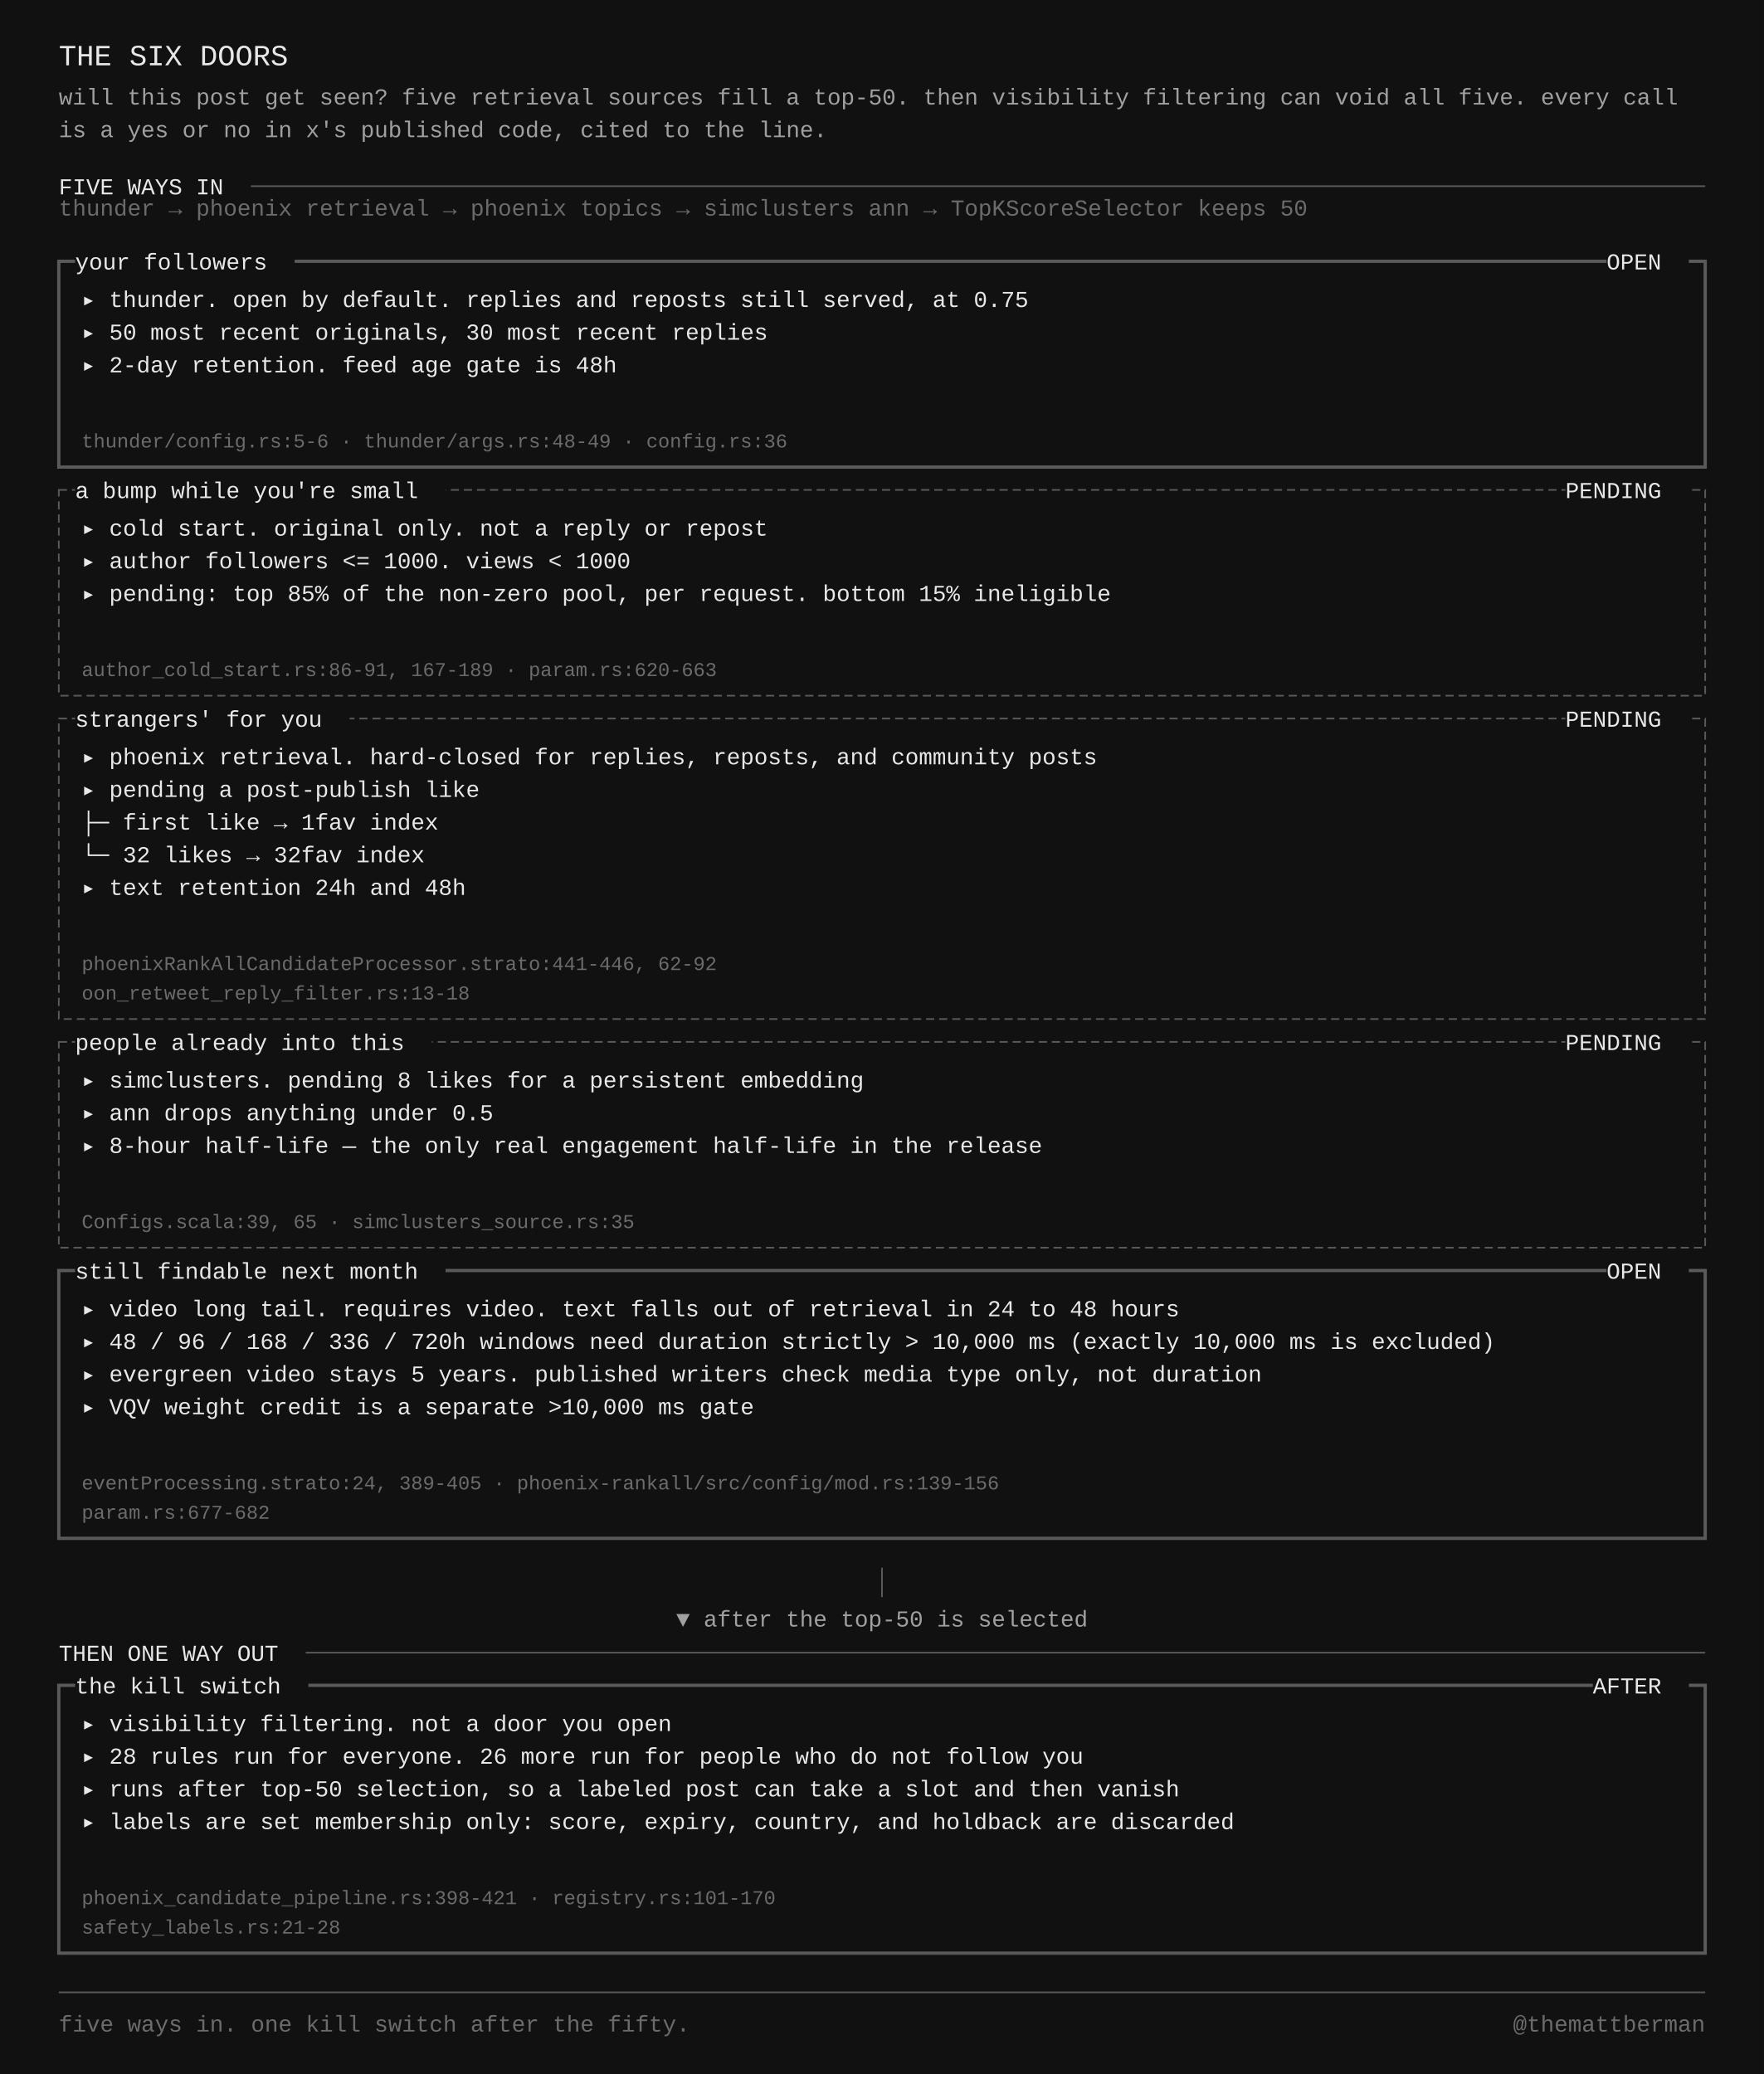
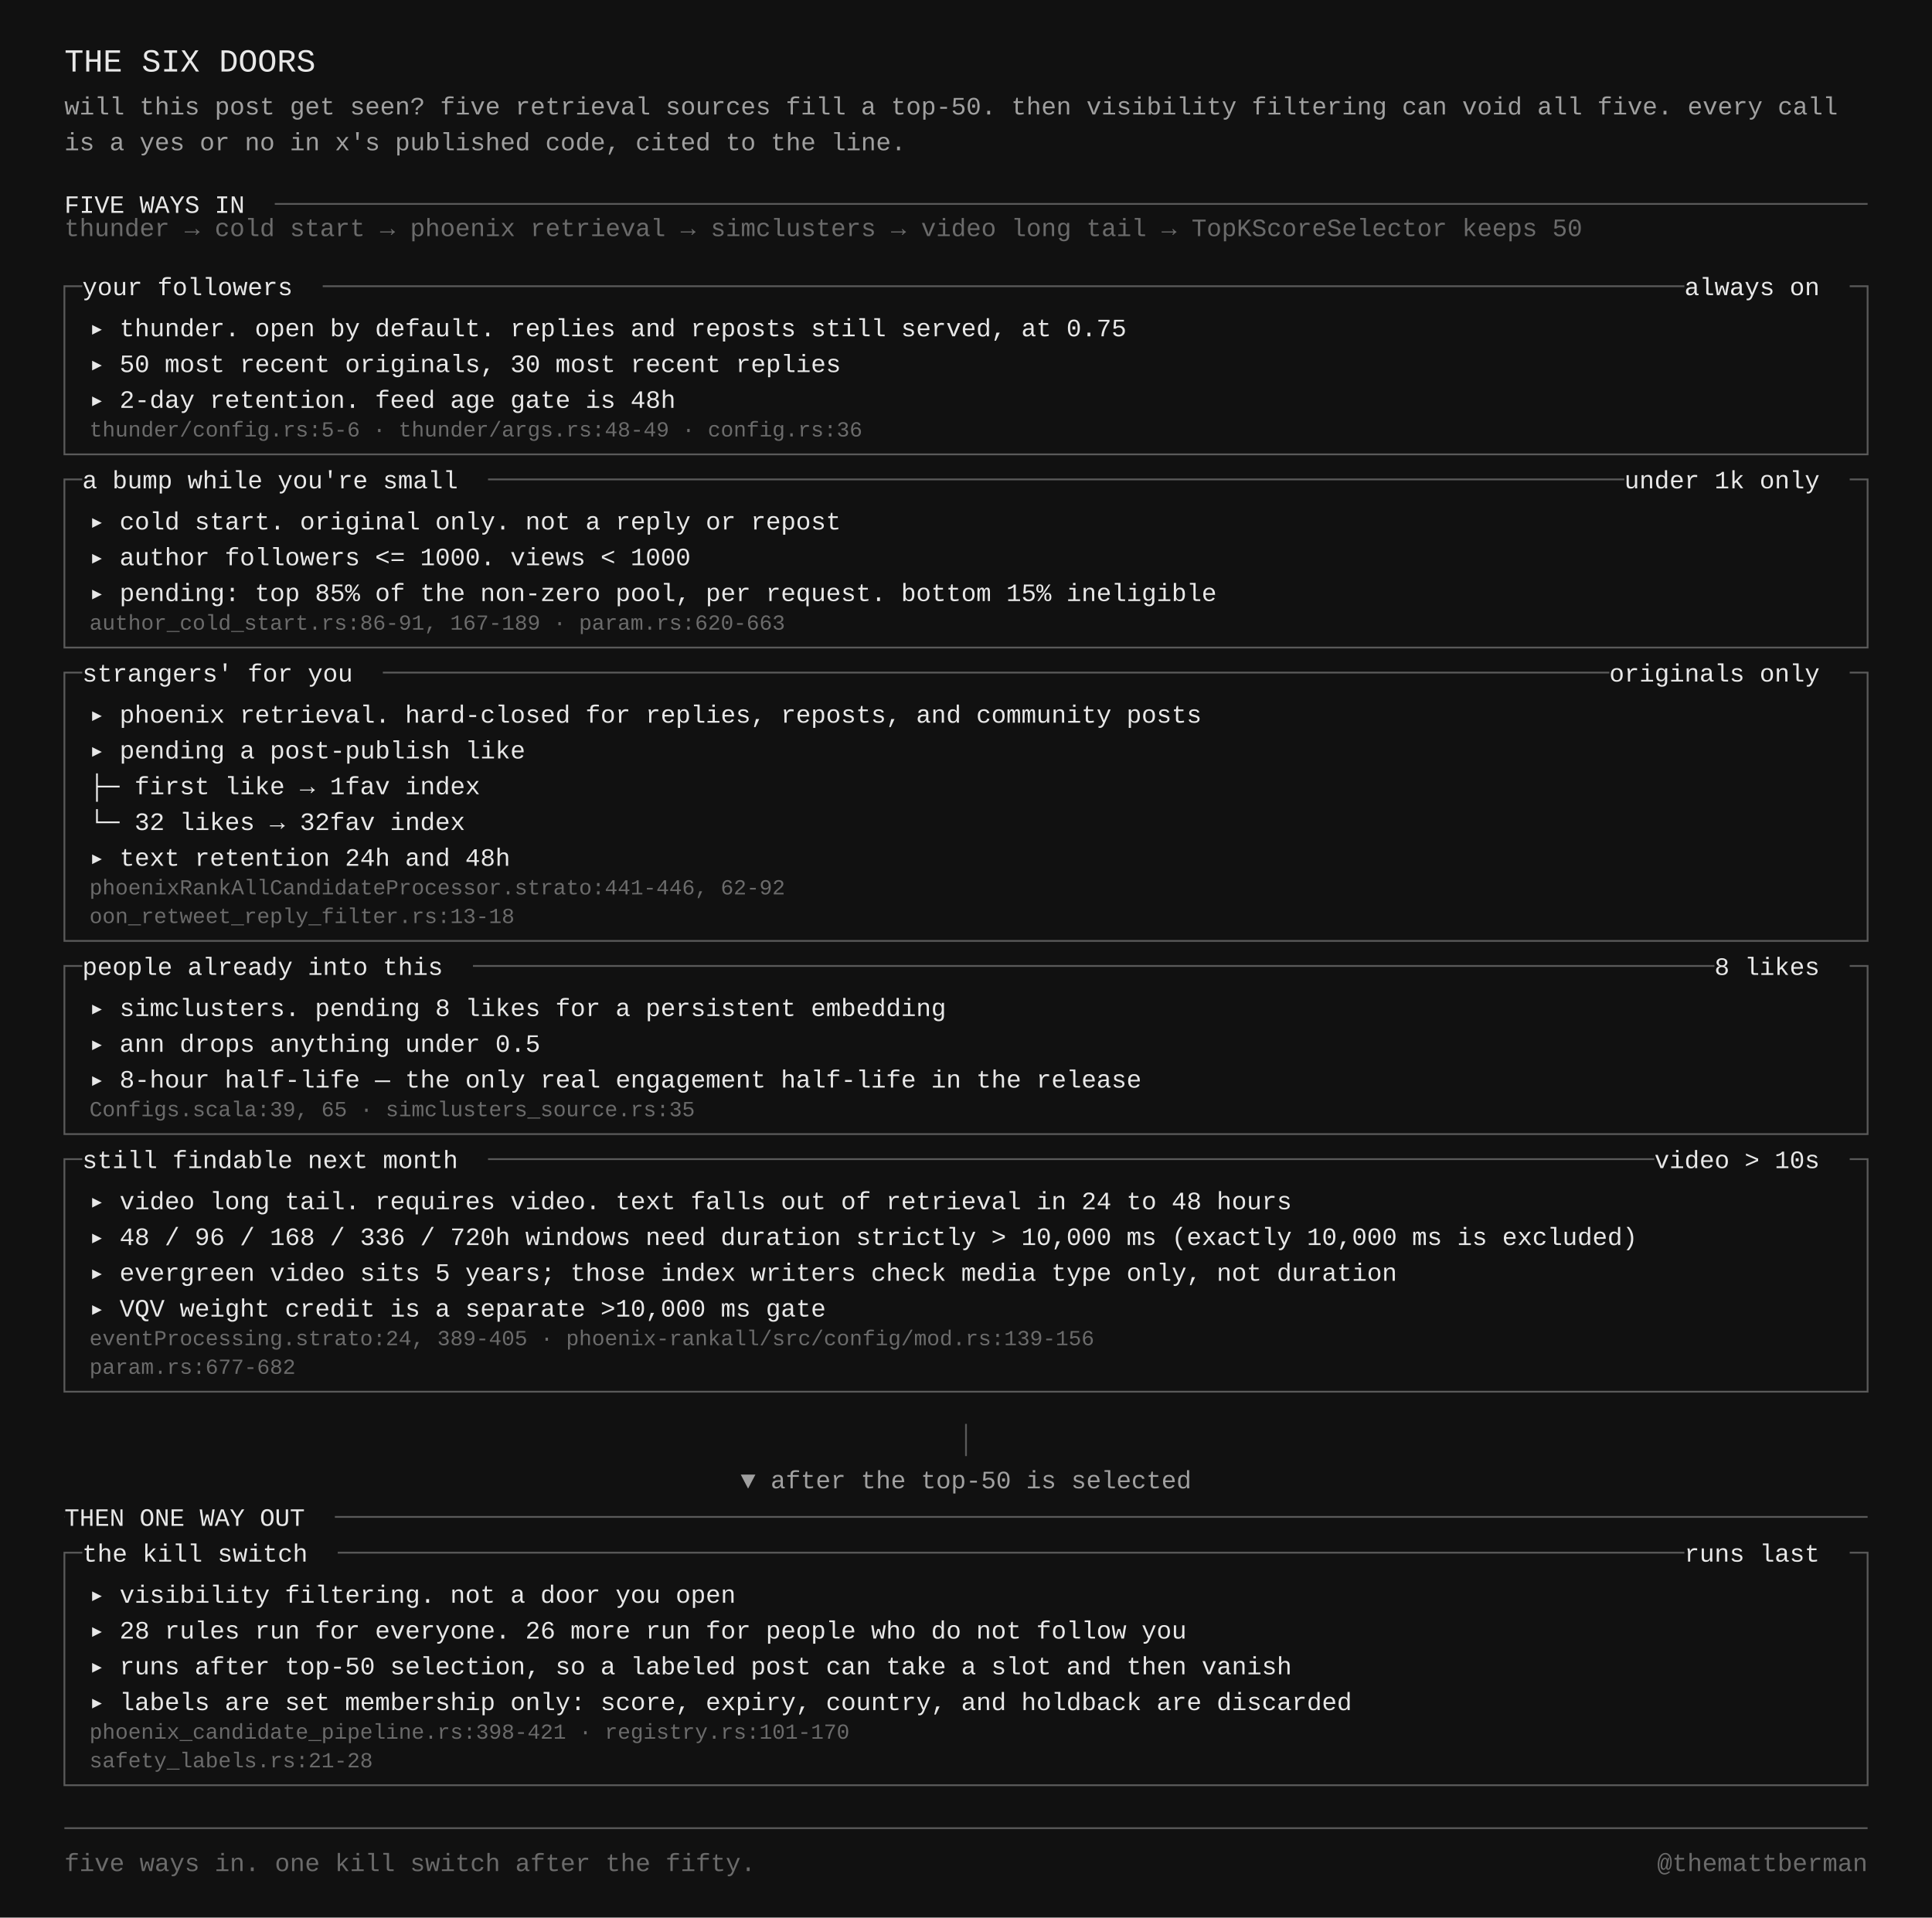
- <svg xmlns="http://www.w3.org/2000/svg" width="1080" height="1270" viewBox="0 0 1080 1270">
-   <rect width="1080" height="1270" fill="#111111" />
+ <svg xmlns="http://www.w3.org/2000/svg" width="1080" height="1072" viewBox="0 0 1080 1072">
+   <rect width="1080" height="1072" fill="#111111" />
  <text x="36" y="40" font-family="Menlo, Monaco, 'SF Mono', SFMono-Regular, Consolas, 'Liberation Mono', monospace" font-size="18" font-weight="400" fill="#e8e8e8" text-anchor="start">THE SIX DOORS</text>
  <text x="36" y="64" font-family="Menlo, Monaco, 'SF Mono', SFMono-Regular, Consolas, 'Liberation Mono', monospace" font-size="14" font-weight="400" fill="#a0a0a0" text-anchor="start">will this post get seen? five retrieval sources fill a top-50. then visibility filtering can void all five. every call</text>
  <text x="36" y="84" font-family="Menlo, Monaco, 'SF Mono', SFMono-Regular, Consolas, 'Liberation Mono', monospace" font-size="14" font-weight="400" fill="#a0a0a0" text-anchor="start">is a yes or no in x's published code, cited to the line.</text>
  <line x1="36" y1="114" x2="1044" y2="114" stroke="#5a5a5a" stroke-width="1" />
  <rect x="36" y="105" width="117.6" height="18" fill="#111111" />
  <text x="36" y="119" font-family="Menlo, Monaco, 'SF Mono', SFMono-Regular, Consolas, 'Liberation Mono', monospace" font-size="14" font-weight="400" fill="#e8e8e8" text-anchor="start"> FIVE WAYS IN </text>
-   <text x="36" y="132" font-family="Menlo, Monaco, 'SF Mono', SFMono-Regular, Consolas, 'Liberation Mono', monospace" font-size="14" font-weight="400" fill="#6b6b6b" text-anchor="start">thunder → phoenix retrieval → phoenix topics → simclusters ann → TopKScoreSelector keeps 50</text>
-   <rect x="36" y="160" width="1008" height="126" fill="none" stroke="#5a5a5a" stroke-width="2" />
+   <text x="36" y="132" font-family="Menlo, Monaco, 'SF Mono', SFMono-Regular, Consolas, 'Liberation Mono', monospace" font-size="14" font-weight="400" fill="#6b6b6b" text-anchor="start">thunder → cold start → phoenix retrieval → simclusters → video long tail → TopKScoreSelector keeps 50</text>
+   <rect x="36" y="160" width="1008" height="94" fill="none" stroke="#5a5a5a" stroke-width="1" />
  <rect x="46" y="151" width="134.4" height="18" fill="#111111" />
  <text x="46" y="165" font-family="Menlo, Monaco, 'SF Mono', SFMono-Regular, Consolas, 'Liberation Mono', monospace" font-size="14" font-weight="400" fill="#e8e8e8" text-anchor="start"> your followers </text>
-   <rect x="983.6" y="151" width="50.4" height="18" fill="#111111" />
-   <text x="983.6" y="165" font-family="Menlo, Monaco, 'SF Mono', SFMono-Regular, Consolas, 'Liberation Mono', monospace" font-size="14" font-weight="400" fill="#e8e8e8" text-anchor="start"> OPEN </text>
+   <rect x="941.6" y="151" width="92.4" height="18" fill="#111111" />
+   <text x="941.6" y="165" font-family="Menlo, Monaco, 'SF Mono', SFMono-Regular, Consolas, 'Liberation Mono', monospace" font-size="14" font-weight="400" fill="#e8e8e8" text-anchor="start"> always on </text>
  <text x="50" y="188" font-family="Menlo, Monaco, 'SF Mono', SFMono-Regular, Consolas, 'Liberation Mono', monospace" font-size="14" font-weight="400" fill="#e8e8e8" text-anchor="start">▸ thunder. open by default. replies and reposts still served, at 0.75</text>
  <text x="50" y="208" font-family="Menlo, Monaco, 'SF Mono', SFMono-Regular, Consolas, 'Liberation Mono', monospace" font-size="14" font-weight="400" fill="#e8e8e8" text-anchor="start">▸ 50 most recent originals, 30 most recent replies</text>
  <text x="50" y="228" font-family="Menlo, Monaco, 'SF Mono', SFMono-Regular, Consolas, 'Liberation Mono', monospace" font-size="14" font-weight="400" fill="#e8e8e8" text-anchor="start">▸ 2-day retention. feed age gate is 48h</text>
-   <text x="50" y="274" font-family="Menlo, Monaco, 'SF Mono', SFMono-Regular, Consolas, 'Liberation Mono', monospace" font-size="12" font-weight="400" fill="#6b6b6b" text-anchor="start">thunder/config.rs:5-6 · thunder/args.rs:48-49 · config.rs:36</text>
-   <rect x="36" y="300" width="1008" height="126" fill="none" stroke="#5a5a5a" stroke-width="1" stroke-dasharray="5 3" />
-   <rect x="46" y="291" width="226.8" height="18" fill="#111111" />
-   <text x="46" y="305" font-family="Menlo, Monaco, 'SF Mono', SFMono-Regular, Consolas, 'Liberation Mono', monospace" font-size="14" font-weight="400" fill="#e8e8e8" text-anchor="start"> a bump while you're small </text>
-   <rect x="958.4" y="291" width="75.6" height="18" fill="#111111" />
-   <text x="958.4" y="305" font-family="Menlo, Monaco, 'SF Mono', SFMono-Regular, Consolas, 'Liberation Mono', monospace" font-size="14" font-weight="400" fill="#e8e8e8" text-anchor="start"> PENDING </text>
-   <text x="50" y="328" font-family="Menlo, Monaco, 'SF Mono', SFMono-Regular, Consolas, 'Liberation Mono', monospace" font-size="14" font-weight="400" fill="#e8e8e8" text-anchor="start">▸ cold start. original only. not a reply or repost</text>
-   <text x="50" y="348" font-family="Menlo, Monaco, 'SF Mono', SFMono-Regular, Consolas, 'Liberation Mono', monospace" font-size="14" font-weight="400" fill="#e8e8e8" text-anchor="start">▸ author followers &lt;= 1000. views &lt; 1000</text>
-   <text x="50" y="368" font-family="Menlo, Monaco, 'SF Mono', SFMono-Regular, Consolas, 'Liberation Mono', monospace" font-size="14" font-weight="400" fill="#e8e8e8" text-anchor="start">▸ pending: top 85% of the non-zero pool, per request. bottom 15% ineligible</text>
-   <text x="50" y="414" font-family="Menlo, Monaco, 'SF Mono', SFMono-Regular, Consolas, 'Liberation Mono', monospace" font-size="12" font-weight="400" fill="#6b6b6b" text-anchor="start">author_cold_start.rs:86-91, 167-189 · param.rs:620-663</text>
-   <rect x="36" y="440" width="1008" height="184" fill="none" stroke="#5a5a5a" stroke-width="1" stroke-dasharray="5 3" />
-   <rect x="46" y="431" width="168" height="18" fill="#111111" />
-   <text x="46" y="445" font-family="Menlo, Monaco, 'SF Mono', SFMono-Regular, Consolas, 'Liberation Mono', monospace" font-size="14" font-weight="400" fill="#e8e8e8" text-anchor="start"> strangers' for you </text>
-   <rect x="958.4" y="431" width="75.6" height="18" fill="#111111" />
-   <text x="958.4" y="445" font-family="Menlo, Monaco, 'SF Mono', SFMono-Regular, Consolas, 'Liberation Mono', monospace" font-size="14" font-weight="400" fill="#e8e8e8" text-anchor="start"> PENDING </text>
-   <text x="50" y="468" font-family="Menlo, Monaco, 'SF Mono', SFMono-Regular, Consolas, 'Liberation Mono', monospace" font-size="14" font-weight="400" fill="#e8e8e8" text-anchor="start">▸ phoenix retrieval. hard-closed for replies, reposts, and community posts</text>
-   <text x="50" y="488" font-family="Menlo, Monaco, 'SF Mono', SFMono-Regular, Consolas, 'Liberation Mono', monospace" font-size="14" font-weight="400" fill="#e8e8e8" text-anchor="start">▸ pending a post-publish like</text>
-   <text x="50" y="508" font-family="Menlo, Monaco, 'SF Mono', SFMono-Regular, Consolas, 'Liberation Mono', monospace" font-size="14" font-weight="400" fill="#e8e8e8" text-anchor="start">├─ first like → 1fav index</text>
-   <text x="50" y="528" font-family="Menlo, Monaco, 'SF Mono', SFMono-Regular, Consolas, 'Liberation Mono', monospace" font-size="14" font-weight="400" fill="#e8e8e8" text-anchor="start">└─ 32 likes → 32fav index</text>
-   <text x="50" y="548" font-family="Menlo, Monaco, 'SF Mono', SFMono-Regular, Consolas, 'Liberation Mono', monospace" font-size="14" font-weight="400" fill="#e8e8e8" text-anchor="start">▸ text retention 24h and 48h</text>
-   <text x="50" y="594" font-family="Menlo, Monaco, 'SF Mono', SFMono-Regular, Consolas, 'Liberation Mono', monospace" font-size="12" font-weight="400" fill="#6b6b6b" text-anchor="start">phoenixRankAllCandidateProcessor.strato:441-446, 62-92</text>
-   <text x="50" y="612" font-family="Menlo, Monaco, 'SF Mono', SFMono-Regular, Consolas, 'Liberation Mono', monospace" font-size="12" font-weight="400" fill="#6b6b6b" text-anchor="start">oon_retweet_reply_filter.rs:13-18</text>
-   <rect x="36" y="638" width="1008" height="126" fill="none" stroke="#5a5a5a" stroke-width="1" stroke-dasharray="5 3" />
-   <rect x="46" y="629" width="218.4" height="18" fill="#111111" />
-   <text x="46" y="643" font-family="Menlo, Monaco, 'SF Mono', SFMono-Regular, Consolas, 'Liberation Mono', monospace" font-size="14" font-weight="400" fill="#e8e8e8" text-anchor="start"> people already into this </text>
-   <rect x="958.4" y="629" width="75.6" height="18" fill="#111111" />
-   <text x="958.4" y="643" font-family="Menlo, Monaco, 'SF Mono', SFMono-Regular, Consolas, 'Liberation Mono', monospace" font-size="14" font-weight="400" fill="#e8e8e8" text-anchor="start"> PENDING </text>
-   <text x="50" y="666" font-family="Menlo, Monaco, 'SF Mono', SFMono-Regular, Consolas, 'Liberation Mono', monospace" font-size="14" font-weight="400" fill="#e8e8e8" text-anchor="start">▸ simclusters. pending 8 likes for a persistent embedding</text>
-   <text x="50" y="686" font-family="Menlo, Monaco, 'SF Mono', SFMono-Regular, Consolas, 'Liberation Mono', monospace" font-size="14" font-weight="400" fill="#e8e8e8" text-anchor="start">▸ ann drops anything under 0.5</text>
-   <text x="50" y="706" font-family="Menlo, Monaco, 'SF Mono', SFMono-Regular, Consolas, 'Liberation Mono', monospace" font-size="14" font-weight="400" fill="#e8e8e8" text-anchor="start">▸ 8-hour half-life — the only real engagement half-life in the release</text>
-   <text x="50" y="752" font-family="Menlo, Monaco, 'SF Mono', SFMono-Regular, Consolas, 'Liberation Mono', monospace" font-size="12" font-weight="400" fill="#6b6b6b" text-anchor="start">Configs.scala:39, 65 · simclusters_source.rs:35</text>
-   <rect x="36" y="778" width="1008" height="164" fill="none" stroke="#5a5a5a" stroke-width="2" />
-   <rect x="46" y="769" width="226.8" height="18" fill="#111111" />
-   <text x="46" y="783" font-family="Menlo, Monaco, 'SF Mono', SFMono-Regular, Consolas, 'Liberation Mono', monospace" font-size="14" font-weight="400" fill="#e8e8e8" text-anchor="start"> still findable next month </text>
-   <rect x="983.6" y="769" width="50.4" height="18" fill="#111111" />
-   <text x="983.6" y="783" font-family="Menlo, Monaco, 'SF Mono', SFMono-Regular, Consolas, 'Liberation Mono', monospace" font-size="14" font-weight="400" fill="#e8e8e8" text-anchor="start"> OPEN </text>
-   <text x="50" y="806" font-family="Menlo, Monaco, 'SF Mono', SFMono-Regular, Consolas, 'Liberation Mono', monospace" font-size="14" font-weight="400" fill="#e8e8e8" text-anchor="start">▸ video long tail. requires video. text falls out of retrieval in 24 to 48 hours</text>
-   <text x="50" y="826" font-family="Menlo, Monaco, 'SF Mono', SFMono-Regular, Consolas, 'Liberation Mono', monospace" font-size="14" font-weight="400" fill="#e8e8e8" text-anchor="start">▸ 48 / 96 / 168 / 336 / 720h windows need duration strictly &gt; 10,000 ms (exactly 10,000 ms is excluded)</text>
-   <text x="50" y="846" font-family="Menlo, Monaco, 'SF Mono', SFMono-Regular, Consolas, 'Liberation Mono', monospace" font-size="14" font-weight="400" fill="#e8e8e8" text-anchor="start">▸ evergreen video stays 5 years. published writers check media type only, not duration</text>
-   <text x="50" y="866" font-family="Menlo, Monaco, 'SF Mono', SFMono-Regular, Consolas, 'Liberation Mono', monospace" font-size="14" font-weight="400" fill="#e8e8e8" text-anchor="start">▸ VQV weight credit is a separate &gt;10,000 ms gate</text>
-   <text x="50" y="912" font-family="Menlo, Monaco, 'SF Mono', SFMono-Regular, Consolas, 'Liberation Mono', monospace" font-size="12" font-weight="400" fill="#6b6b6b" text-anchor="start">eventProcessing.strato:24, 389-405 · phoenix-rankall/src/config/mod.rs:139-156</text>
-   <text x="50" y="930" font-family="Menlo, Monaco, 'SF Mono', SFMono-Regular, Consolas, 'Liberation Mono', monospace" font-size="12" font-weight="400" fill="#6b6b6b" text-anchor="start">param.rs:677-682</text>
-   <line x1="540" y1="960" x2="540" y2="978" stroke="#5a5a5a" stroke-width="1" />
-   <text x="540" y="996" font-family="Menlo, Monaco, 'SF Mono', SFMono-Regular, Consolas, 'Liberation Mono', monospace" font-size="14" font-weight="400" fill="#a0a0a0" text-anchor="middle">▼ after the top-50 is selected</text>
-   <line x1="36" y1="1012" x2="1044" y2="1012" stroke="#5a5a5a" stroke-width="1" />
-   <rect x="36" y="1003" width="151.2" height="18" fill="#111111" />
-   <text x="36" y="1017" font-family="Menlo, Monaco, 'SF Mono', SFMono-Regular, Consolas, 'Liberation Mono', monospace" font-size="14" font-weight="400" fill="#e8e8e8" text-anchor="start"> THEN ONE WAY OUT </text>
-   <rect x="36" y="1032" width="1008" height="164" fill="none" stroke="#5a5a5a" stroke-width="2" />
-   <rect x="46" y="1023" width="142.8" height="18" fill="#111111" />
-   <text x="46" y="1037" font-family="Menlo, Monaco, 'SF Mono', SFMono-Regular, Consolas, 'Liberation Mono', monospace" font-size="14" font-weight="400" fill="#e8e8e8" text-anchor="start"> the kill switch </text>
-   <rect x="975.2" y="1023" width="58.8" height="18" fill="#111111" />
-   <text x="975.2" y="1037" font-family="Menlo, Monaco, 'SF Mono', SFMono-Regular, Consolas, 'Liberation Mono', monospace" font-size="14" font-weight="400" fill="#e8e8e8" text-anchor="start"> AFTER </text>
-   <text x="50" y="1060" font-family="Menlo, Monaco, 'SF Mono', SFMono-Regular, Consolas, 'Liberation Mono', monospace" font-size="14" font-weight="400" fill="#e8e8e8" text-anchor="start">▸ visibility filtering. not a door you open</text>
-   <text x="50" y="1080" font-family="Menlo, Monaco, 'SF Mono', SFMono-Regular, Consolas, 'Liberation Mono', monospace" font-size="14" font-weight="400" fill="#e8e8e8" text-anchor="start">▸ 28 rules run for everyone. 26 more run for people who do not follow you</text>
-   <text x="50" y="1100" font-family="Menlo, Monaco, 'SF Mono', SFMono-Regular, Consolas, 'Liberation Mono', monospace" font-size="14" font-weight="400" fill="#e8e8e8" text-anchor="start">▸ runs after top-50 selection, so a labeled post can take a slot and then vanish</text>
-   <text x="50" y="1120" font-family="Menlo, Monaco, 'SF Mono', SFMono-Regular, Consolas, 'Liberation Mono', monospace" font-size="14" font-weight="400" fill="#e8e8e8" text-anchor="start">▸ labels are set membership only: score, expiry, country, and holdback are discarded</text>
-   <text x="50" y="1166" font-family="Menlo, Monaco, 'SF Mono', SFMono-Regular, Consolas, 'Liberation Mono', monospace" font-size="12" font-weight="400" fill="#6b6b6b" text-anchor="start">phoenix_candidate_pipeline.rs:398-421 · registry.rs:101-170</text>
-   <text x="50" y="1184" font-family="Menlo, Monaco, 'SF Mono', SFMono-Regular, Consolas, 'Liberation Mono', monospace" font-size="12" font-weight="400" fill="#6b6b6b" text-anchor="start">safety_labels.rs:21-28</text>
-   <line x1="36" y1="1220" x2="1044" y2="1220" stroke="#5a5a5a" stroke-width="1" />
-   <text x="36" y="1244" font-family="Menlo, Monaco, 'SF Mono', SFMono-Regular, Consolas, 'Liberation Mono', monospace" font-size="14" font-weight="400" fill="#6b6b6b" text-anchor="start">five ways in. one kill switch after the fifty.</text>
-   <text x="1044" y="1244" font-family="Menlo, Monaco, 'SF Mono', SFMono-Regular, Consolas, 'Liberation Mono', monospace" font-size="14" font-weight="400" fill="#6b6b6b" text-anchor="end">@themattberman</text>
+   <text x="50" y="244" font-family="Menlo, Monaco, 'SF Mono', SFMono-Regular, Consolas, 'Liberation Mono', monospace" font-size="12" font-weight="400" fill="#6b6b6b" text-anchor="start">thunder/config.rs:5-6 · thunder/args.rs:48-49 · config.rs:36</text>
+   <rect x="36" y="268" width="1008" height="94" fill="none" stroke="#5a5a5a" stroke-width="1" />
+   <rect x="46" y="259" width="226.8" height="18" fill="#111111" />
+   <text x="46" y="273" font-family="Menlo, Monaco, 'SF Mono', SFMono-Regular, Consolas, 'Liberation Mono', monospace" font-size="14" font-weight="400" fill="#e8e8e8" text-anchor="start"> a bump while you're small </text>
+   <rect x="908" y="259" width="126" height="18" fill="#111111" />
+   <text x="908" y="273" font-family="Menlo, Monaco, 'SF Mono', SFMono-Regular, Consolas, 'Liberation Mono', monospace" font-size="14" font-weight="400" fill="#e8e8e8" text-anchor="start"> under 1k only </text>
+   <text x="50" y="296" font-family="Menlo, Monaco, 'SF Mono', SFMono-Regular, Consolas, 'Liberation Mono', monospace" font-size="14" font-weight="400" fill="#e8e8e8" text-anchor="start">▸ cold start. original only. not a reply or repost</text>
+   <text x="50" y="316" font-family="Menlo, Monaco, 'SF Mono', SFMono-Regular, Consolas, 'Liberation Mono', monospace" font-size="14" font-weight="400" fill="#e8e8e8" text-anchor="start">▸ author followers &lt;= 1000. views &lt; 1000</text>
+   <text x="50" y="336" font-family="Menlo, Monaco, 'SF Mono', SFMono-Regular, Consolas, 'Liberation Mono', monospace" font-size="14" font-weight="400" fill="#e8e8e8" text-anchor="start">▸ pending: top 85% of the non-zero pool, per request. bottom 15% ineligible</text>
+   <text x="50" y="352" font-family="Menlo, Monaco, 'SF Mono', SFMono-Regular, Consolas, 'Liberation Mono', monospace" font-size="12" font-weight="400" fill="#6b6b6b" text-anchor="start">author_cold_start.rs:86-91, 167-189 · param.rs:620-663</text>
+   <rect x="36" y="376" width="1008" height="150" fill="none" stroke="#5a5a5a" stroke-width="1" />
+   <rect x="46" y="367" width="168" height="18" fill="#111111" />
+   <text x="46" y="381" font-family="Menlo, Monaco, 'SF Mono', SFMono-Regular, Consolas, 'Liberation Mono', monospace" font-size="14" font-weight="400" fill="#e8e8e8" text-anchor="start"> strangers' for you </text>
+   <rect x="899.6" y="367" width="134.4" height="18" fill="#111111" />
+   <text x="899.6" y="381" font-family="Menlo, Monaco, 'SF Mono', SFMono-Regular, Consolas, 'Liberation Mono', monospace" font-size="14" font-weight="400" fill="#e8e8e8" text-anchor="start"> originals only </text>
+   <text x="50" y="404" font-family="Menlo, Monaco, 'SF Mono', SFMono-Regular, Consolas, 'Liberation Mono', monospace" font-size="14" font-weight="400" fill="#e8e8e8" text-anchor="start">▸ phoenix retrieval. hard-closed for replies, reposts, and community posts</text>
+   <text x="50" y="424" font-family="Menlo, Monaco, 'SF Mono', SFMono-Regular, Consolas, 'Liberation Mono', monospace" font-size="14" font-weight="400" fill="#e8e8e8" text-anchor="start">▸ pending a post-publish like</text>
+   <text x="50" y="444" font-family="Menlo, Monaco, 'SF Mono', SFMono-Regular, Consolas, 'Liberation Mono', monospace" font-size="14" font-weight="400" fill="#e8e8e8" text-anchor="start">├─ first like → 1fav index</text>
+   <text x="50" y="464" font-family="Menlo, Monaco, 'SF Mono', SFMono-Regular, Consolas, 'Liberation Mono', monospace" font-size="14" font-weight="400" fill="#e8e8e8" text-anchor="start">└─ 32 likes → 32fav index</text>
+   <text x="50" y="484" font-family="Menlo, Monaco, 'SF Mono', SFMono-Regular, Consolas, 'Liberation Mono', monospace" font-size="14" font-weight="400" fill="#e8e8e8" text-anchor="start">▸ text retention 24h and 48h</text>
+   <text x="50" y="500" font-family="Menlo, Monaco, 'SF Mono', SFMono-Regular, Consolas, 'Liberation Mono', monospace" font-size="12" font-weight="400" fill="#6b6b6b" text-anchor="start">phoenixRankAllCandidateProcessor.strato:441-446, 62-92</text>
+   <text x="50" y="516" font-family="Menlo, Monaco, 'SF Mono', SFMono-Regular, Consolas, 'Liberation Mono', monospace" font-size="12" font-weight="400" fill="#6b6b6b" text-anchor="start">oon_retweet_reply_filter.rs:13-18</text>
+   <rect x="36" y="540" width="1008" height="94" fill="none" stroke="#5a5a5a" stroke-width="1" />
+   <rect x="46" y="531" width="218.4" height="18" fill="#111111" />
+   <text x="46" y="545" font-family="Menlo, Monaco, 'SF Mono', SFMono-Regular, Consolas, 'Liberation Mono', monospace" font-size="14" font-weight="400" fill="#e8e8e8" text-anchor="start"> people already into this </text>
+   <rect x="958.4" y="531" width="75.6" height="18" fill="#111111" />
+   <text x="958.4" y="545" font-family="Menlo, Monaco, 'SF Mono', SFMono-Regular, Consolas, 'Liberation Mono', monospace" font-size="14" font-weight="400" fill="#e8e8e8" text-anchor="start"> 8 likes </text>
+   <text x="50" y="568" font-family="Menlo, Monaco, 'SF Mono', SFMono-Regular, Consolas, 'Liberation Mono', monospace" font-size="14" font-weight="400" fill="#e8e8e8" text-anchor="start">▸ simclusters. pending 8 likes for a persistent embedding</text>
+   <text x="50" y="588" font-family="Menlo, Monaco, 'SF Mono', SFMono-Regular, Consolas, 'Liberation Mono', monospace" font-size="14" font-weight="400" fill="#e8e8e8" text-anchor="start">▸ ann drops anything under 0.5</text>
+   <text x="50" y="608" font-family="Menlo, Monaco, 'SF Mono', SFMono-Regular, Consolas, 'Liberation Mono', monospace" font-size="14" font-weight="400" fill="#e8e8e8" text-anchor="start">▸ 8-hour half-life — the only real engagement half-life in the release</text>
+   <text x="50" y="624" font-family="Menlo, Monaco, 'SF Mono', SFMono-Regular, Consolas, 'Liberation Mono', monospace" font-size="12" font-weight="400" fill="#6b6b6b" text-anchor="start">Configs.scala:39, 65 · simclusters_source.rs:35</text>
+   <rect x="36" y="648" width="1008" height="130" fill="none" stroke="#5a5a5a" stroke-width="1" />
+   <rect x="46" y="639" width="226.8" height="18" fill="#111111" />
+   <text x="46" y="653" font-family="Menlo, Monaco, 'SF Mono', SFMono-Regular, Consolas, 'Liberation Mono', monospace" font-size="14" font-weight="400" fill="#e8e8e8" text-anchor="start"> still findable next month </text>
+   <rect x="924.8" y="639" width="109.2" height="18" fill="#111111" />
+   <text x="924.8" y="653" font-family="Menlo, Monaco, 'SF Mono', SFMono-Regular, Consolas, 'Liberation Mono', monospace" font-size="14" font-weight="400" fill="#e8e8e8" text-anchor="start"> video &gt; 10s </text>
+   <text x="50" y="676" font-family="Menlo, Monaco, 'SF Mono', SFMono-Regular, Consolas, 'Liberation Mono', monospace" font-size="14" font-weight="400" fill="#e8e8e8" text-anchor="start">▸ video long tail. requires video. text falls out of retrieval in 24 to 48 hours</text>
+   <text x="50" y="696" font-family="Menlo, Monaco, 'SF Mono', SFMono-Regular, Consolas, 'Liberation Mono', monospace" font-size="14" font-weight="400" fill="#e8e8e8" text-anchor="start">▸ 48 / 96 / 168 / 336 / 720h windows need duration strictly &gt; 10,000 ms (exactly 10,000 ms is excluded)</text>
+   <text x="50" y="716" font-family="Menlo, Monaco, 'SF Mono', SFMono-Regular, Consolas, 'Liberation Mono', monospace" font-size="14" font-weight="400" fill="#e8e8e8" text-anchor="start">▸ evergreen video sits 5 years; those index writers check media type only, not duration</text>
+   <text x="50" y="736" font-family="Menlo, Monaco, 'SF Mono', SFMono-Regular, Consolas, 'Liberation Mono', monospace" font-size="14" font-weight="400" fill="#e8e8e8" text-anchor="start">▸ VQV weight credit is a separate &gt;10,000 ms gate</text>
+   <text x="50" y="752" font-family="Menlo, Monaco, 'SF Mono', SFMono-Regular, Consolas, 'Liberation Mono', monospace" font-size="12" font-weight="400" fill="#6b6b6b" text-anchor="start">eventProcessing.strato:24, 389-405 · phoenix-rankall/src/config/mod.rs:139-156</text>
+   <text x="50" y="768" font-family="Menlo, Monaco, 'SF Mono', SFMono-Regular, Consolas, 'Liberation Mono', monospace" font-size="12" font-weight="400" fill="#6b6b6b" text-anchor="start">param.rs:677-682</text>
+   <line x1="540" y1="796" x2="540" y2="814" stroke="#5a5a5a" stroke-width="1" />
+   <text x="540" y="832" font-family="Menlo, Monaco, 'SF Mono', SFMono-Regular, Consolas, 'Liberation Mono', monospace" font-size="14" font-weight="400" fill="#a0a0a0" text-anchor="middle">▼ after the top-50 is selected</text>
+   <line x1="36" y1="848" x2="1044" y2="848" stroke="#5a5a5a" stroke-width="1" />
+   <rect x="36" y="839" width="151.2" height="18" fill="#111111" />
+   <text x="36" y="853" font-family="Menlo, Monaco, 'SF Mono', SFMono-Regular, Consolas, 'Liberation Mono', monospace" font-size="14" font-weight="400" fill="#e8e8e8" text-anchor="start"> THEN ONE WAY OUT </text>
+   <rect x="36" y="868" width="1008" height="130" fill="none" stroke="#5a5a5a" stroke-width="1" />
+   <rect x="46" y="859" width="142.8" height="18" fill="#111111" />
+   <text x="46" y="873" font-family="Menlo, Monaco, 'SF Mono', SFMono-Regular, Consolas, 'Liberation Mono', monospace" font-size="14" font-weight="400" fill="#e8e8e8" text-anchor="start"> the kill switch </text>
+   <rect x="941.6" y="859" width="92.4" height="18" fill="#111111" />
+   <text x="941.6" y="873" font-family="Menlo, Monaco, 'SF Mono', SFMono-Regular, Consolas, 'Liberation Mono', monospace" font-size="14" font-weight="400" fill="#e8e8e8" text-anchor="start"> runs last </text>
+   <text x="50" y="896" font-family="Menlo, Monaco, 'SF Mono', SFMono-Regular, Consolas, 'Liberation Mono', monospace" font-size="14" font-weight="400" fill="#e8e8e8" text-anchor="start">▸ visibility filtering. not a door you open</text>
+   <text x="50" y="916" font-family="Menlo, Monaco, 'SF Mono', SFMono-Regular, Consolas, 'Liberation Mono', monospace" font-size="14" font-weight="400" fill="#e8e8e8" text-anchor="start">▸ 28 rules run for everyone. 26 more run for people who do not follow you</text>
+   <text x="50" y="936" font-family="Menlo, Monaco, 'SF Mono', SFMono-Regular, Consolas, 'Liberation Mono', monospace" font-size="14" font-weight="400" fill="#e8e8e8" text-anchor="start">▸ runs after top-50 selection, so a labeled post can take a slot and then vanish</text>
+   <text x="50" y="956" font-family="Menlo, Monaco, 'SF Mono', SFMono-Regular, Consolas, 'Liberation Mono', monospace" font-size="14" font-weight="400" fill="#e8e8e8" text-anchor="start">▸ labels are set membership only: score, expiry, country, and holdback are discarded</text>
+   <text x="50" y="972" font-family="Menlo, Monaco, 'SF Mono', SFMono-Regular, Consolas, 'Liberation Mono', monospace" font-size="12" font-weight="400" fill="#6b6b6b" text-anchor="start">phoenix_candidate_pipeline.rs:398-421 · registry.rs:101-170</text>
+   <text x="50" y="988" font-family="Menlo, Monaco, 'SF Mono', SFMono-Regular, Consolas, 'Liberation Mono', monospace" font-size="12" font-weight="400" fill="#6b6b6b" text-anchor="start">safety_labels.rs:21-28</text>
+   <line x1="36" y1="1022" x2="1044" y2="1022" stroke="#5a5a5a" stroke-width="1" />
+   <text x="36" y="1046" font-family="Menlo, Monaco, 'SF Mono', SFMono-Regular, Consolas, 'Liberation Mono', monospace" font-size="14" font-weight="400" fill="#6b6b6b" text-anchor="start">five ways in. one kill switch after the fifty.</text>
+   <text x="1044" y="1046" font-family="Menlo, Monaco, 'SF Mono', SFMono-Regular, Consolas, 'Liberation Mono', monospace" font-size="14" font-weight="400" fill="#6b6b6b" text-anchor="end">@themattberman</text>
</svg>
